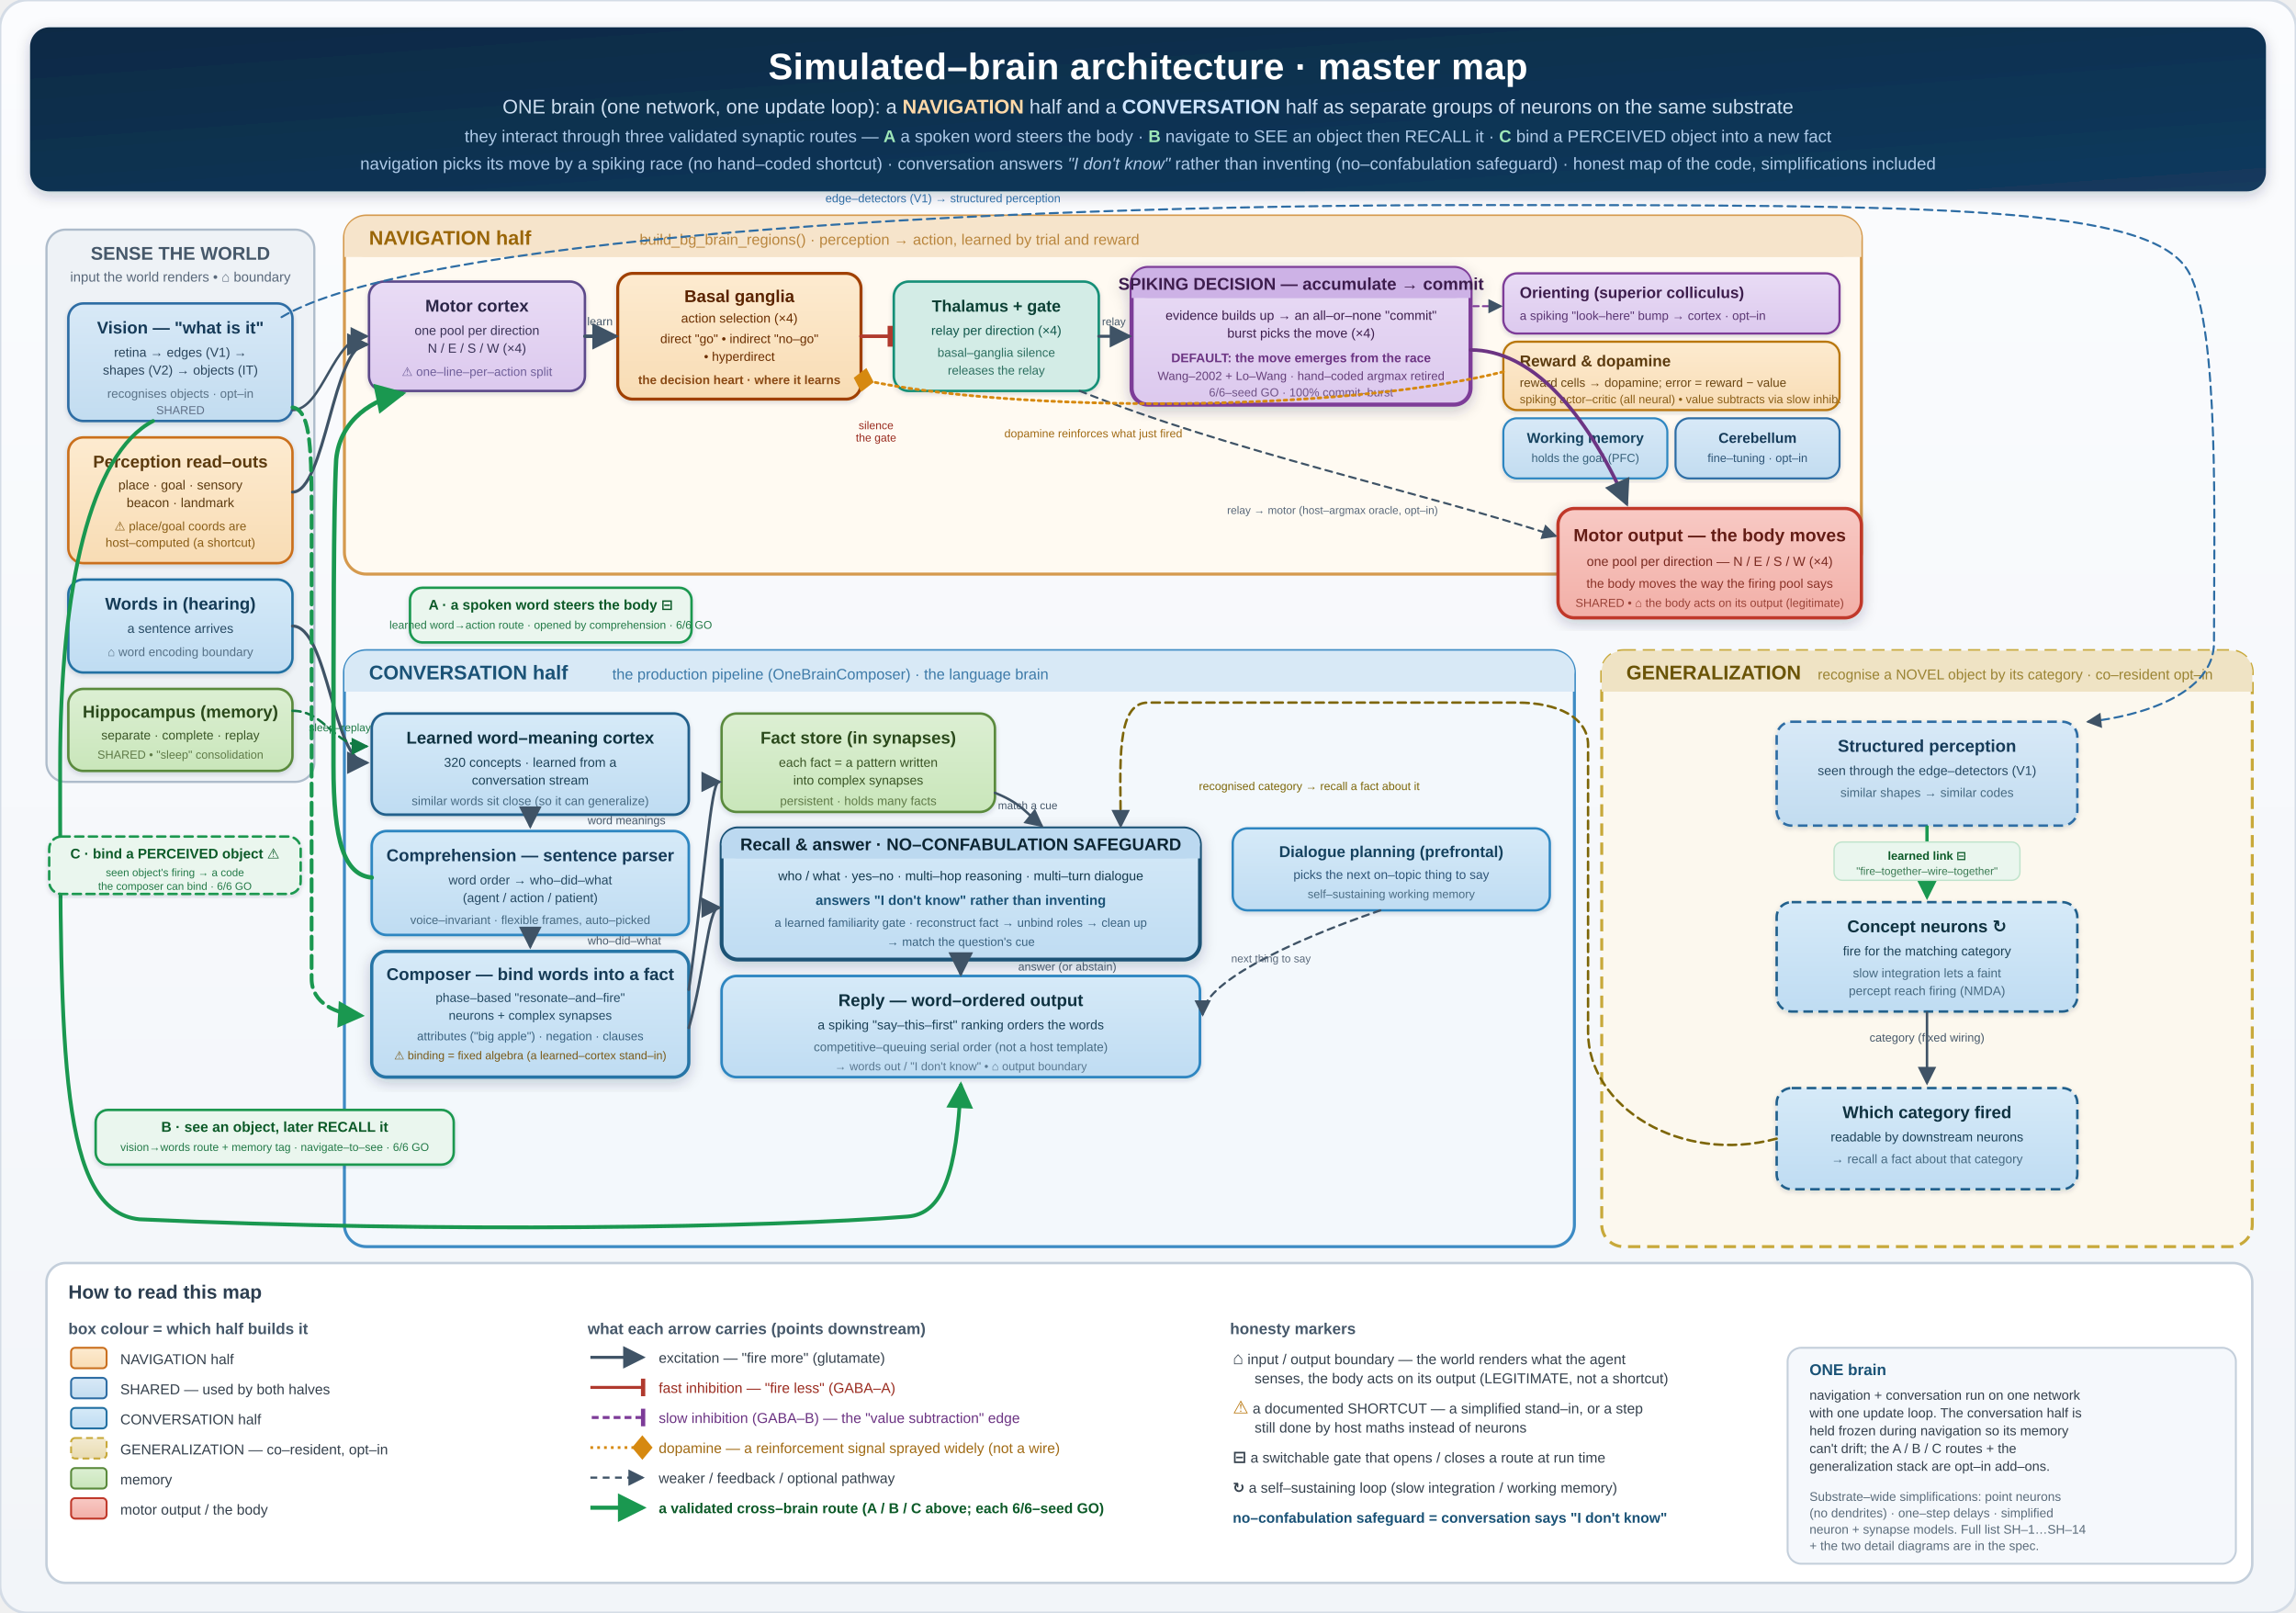
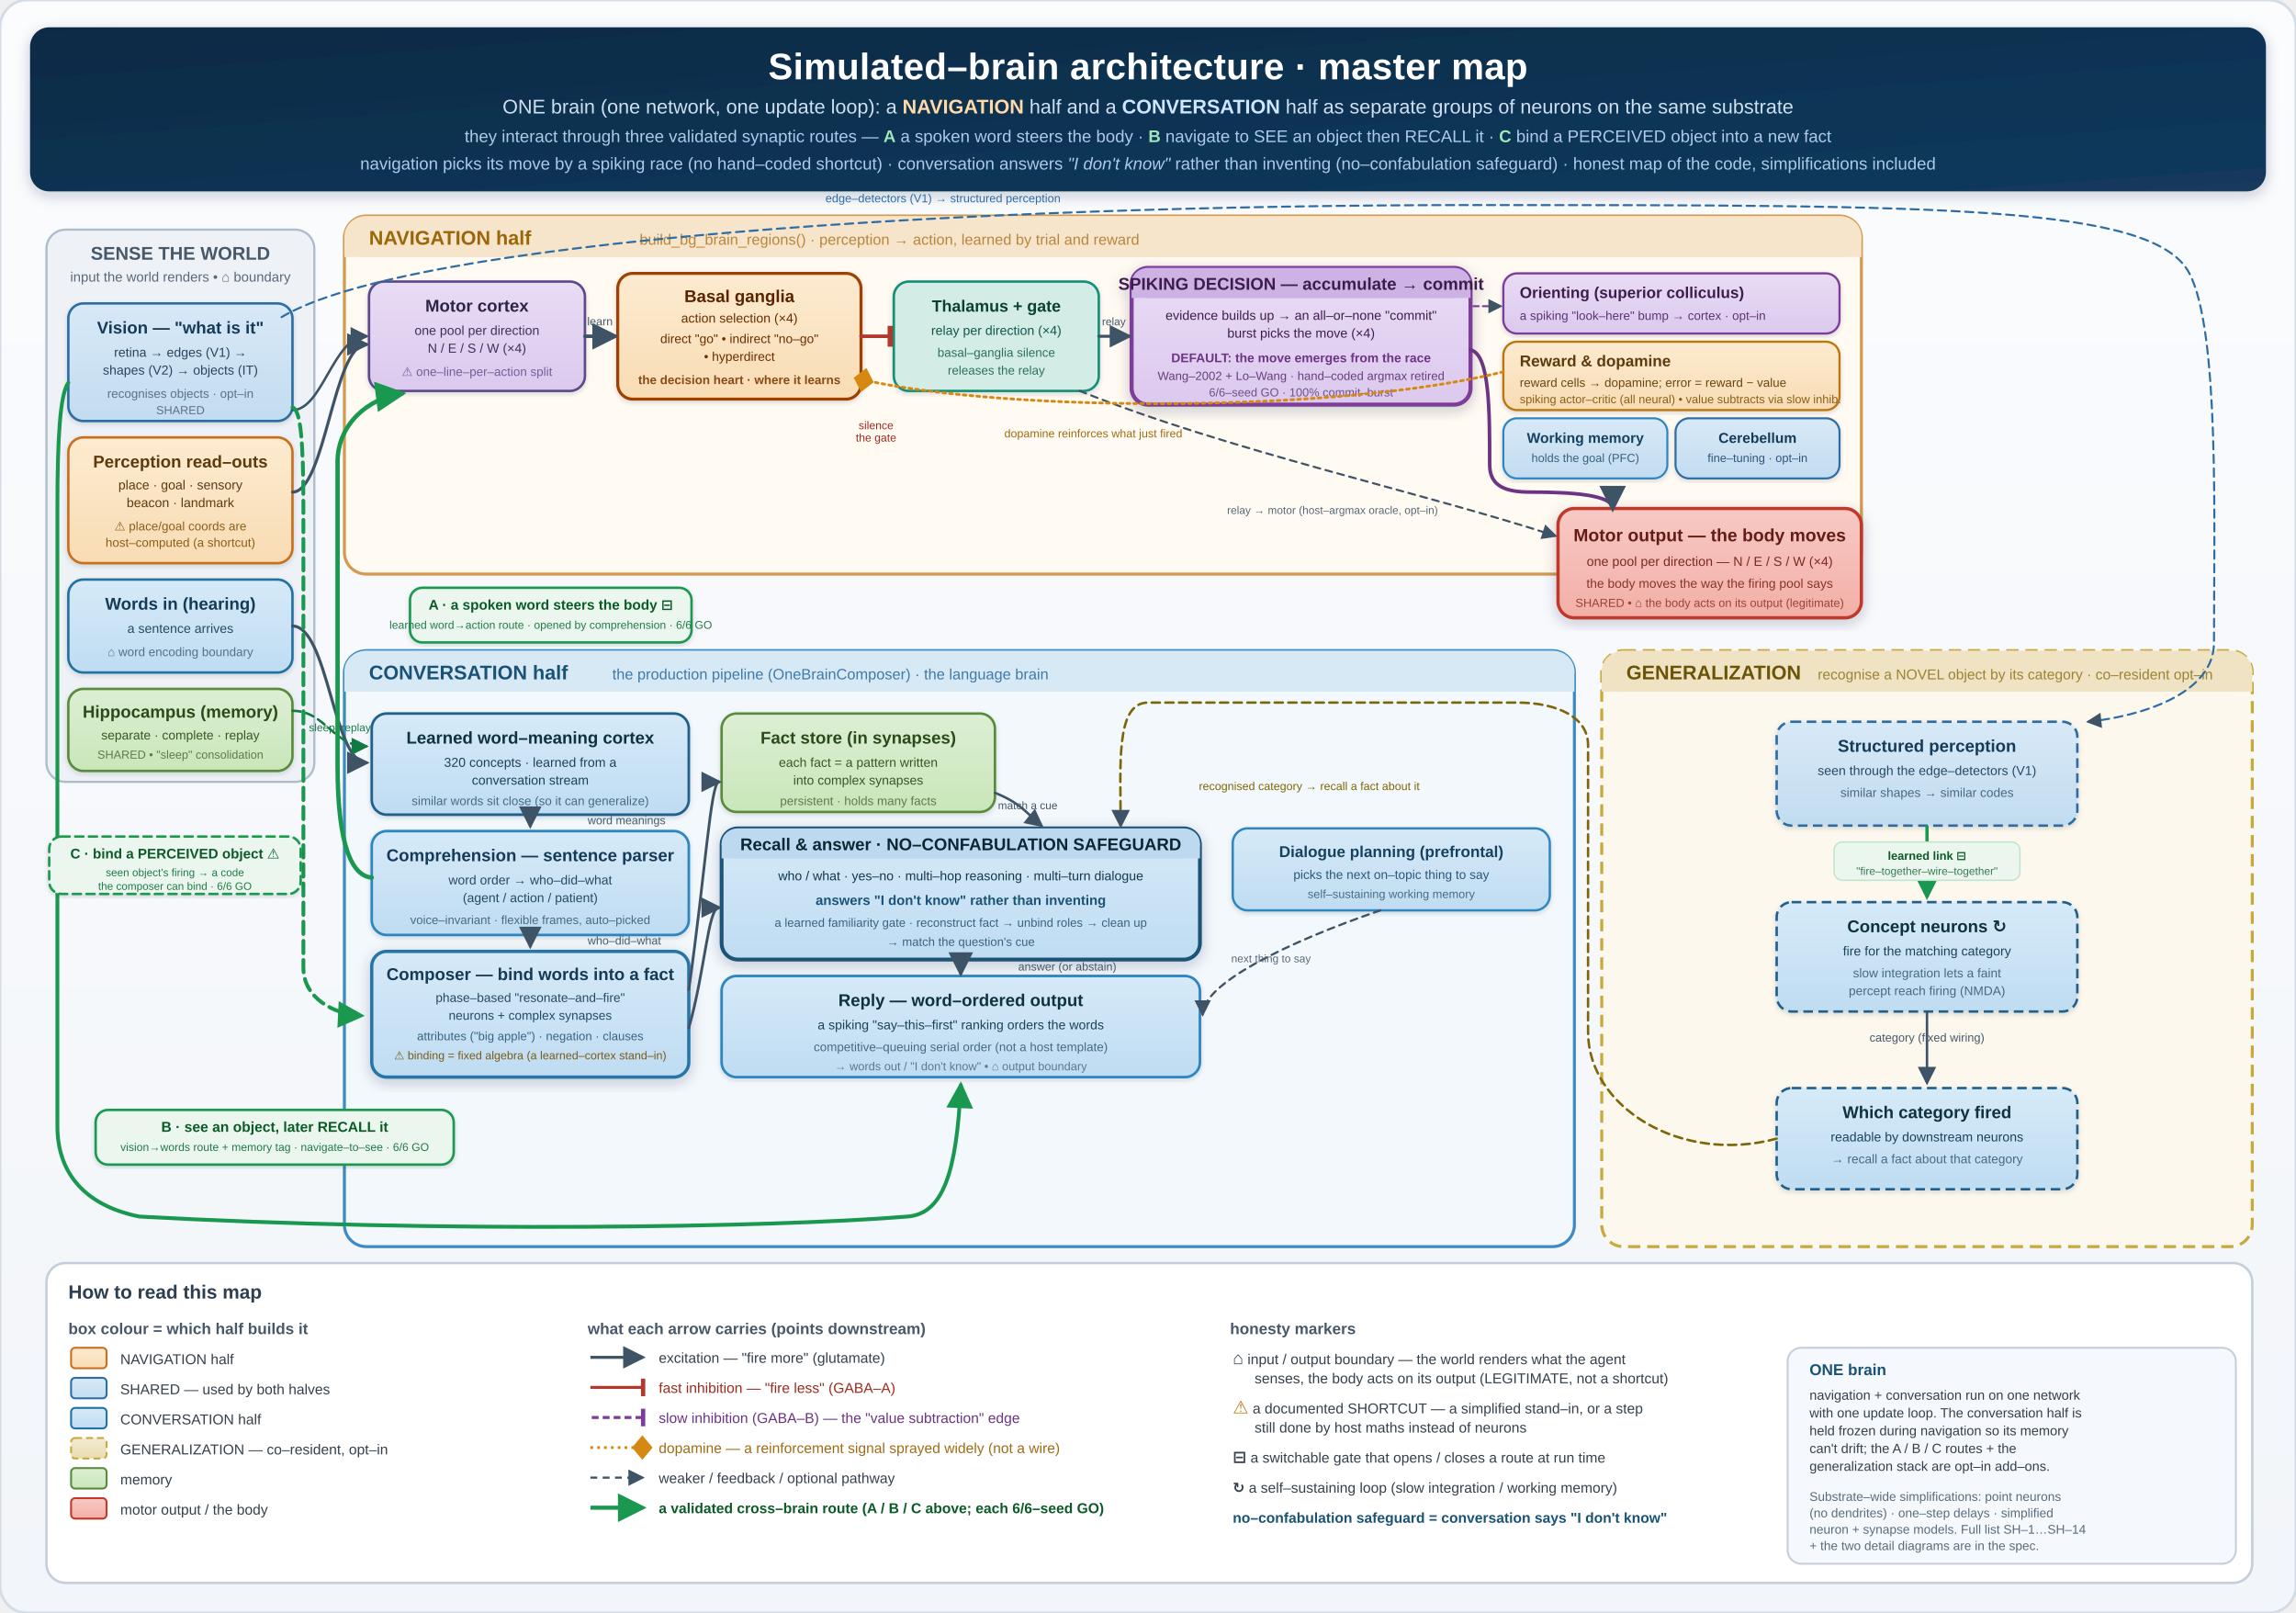
<svg xmlns="http://www.w3.org/2000/svg" viewBox="0 0 1680 1180" font-family="'Segoe UI','Helvetica Neue',Arial,sans-serif">
  <defs>
    <linearGradient id="gNav" x1="0" y1="0" x2="0" y2="1">
      <stop offset="0" stop-color="#fdebd0" />
      <stop offset="1" stop-color="#f8dcb4" />
    </linearGradient>
    <linearGradient id="gDec" x1="0" y1="0" x2="0" y2="1">
      <stop offset="0" stop-color="#e9dcf5" />
      <stop offset="1" stop-color="#dcc9ee" />
    </linearGradient>
    <linearGradient id="gMem" x1="0" y1="0" x2="0" y2="1">
      <stop offset="0" stop-color="#dcefd3" />
      <stop offset="1" stop-color="#c9e6ba" />
    </linearGradient>
    <linearGradient id="gPer" x1="0" y1="0" x2="0" y2="1">
      <stop offset="0" stop-color="#d8e9f7" />
      <stop offset="1" stop-color="#c2dcf0" />
    </linearGradient>
    <linearGradient id="gLang" x1="0" y1="0" x2="0" y2="1">
      <stop offset="0" stop-color="#d6eaf8" />
      <stop offset="1" stop-color="#bfdcf2" />
    </linearGradient>
    <linearGradient id="gMot" x1="0" y1="0" x2="0" y2="1">
      <stop offset="0" stop-color="#f8c9c4" />
      <stop offset="1" stop-color="#f2afa7" />
    </linearGradient>
    <linearGradient id="gGen" x1="0" y1="0" x2="0" y2="1">
      <stop offset="0" stop-color="#f3ead0" />
      <stop offset="1" stop-color="#e9dcb2" />
    </linearGradient>
    <linearGradient id="gHero" x1="0" y1="0" x2="1" y2="1">
      <stop offset="0" stop-color="#0b2a45" />
      <stop offset="1" stop-color="#123a5e" />
    </linearGradient>
    <linearGradient id="gPage" x1="0" y1="0" x2="0" y2="1">
      <stop offset="0" stop-color="#fbfcfe" />
      <stop offset="1" stop-color="#f2f5f9" />
    </linearGradient>
    <marker id="arrEx" viewBox="0 0 10 10" refX="8.5" refY="5" markerWidth="7.5" markerHeight="7.5" orient="auto">
      <path d="M0,0 L10,5 L0,10 z" fill="#3f5366" />
    </marker>
    <marker id="arrInh" viewBox="0 0 10 10" refX="1.5" refY="5" markerWidth="6.5" markerHeight="9" orient="auto">
      <rect x="0" y="0.5" width="2.2" height="9" fill="#b03a2e" />
    </marker>
    <marker id="arrSlow" viewBox="0 0 10 10" refX="1.5" refY="5" markerWidth="6.5" markerHeight="9" orient="auto">
      <rect x="0" y="0.5" width="2.2" height="9" fill="#7d3c98" />
    </marker>
    <marker id="arrDA" viewBox="0 0 12 12" refX="6" refY="6" markerWidth="9" markerHeight="9" orient="auto">
      <path d="M6,0 L11,6 L6,12 L1,6 z" fill="#d68910" />
    </marker>
    <marker id="arrX" viewBox="0 0 10 10" refX="8.5" refY="5" markerWidth="7" markerHeight="7" orient="auto">
      <path d="M0,0 L10,5 L0,10 z" fill="#1a9850" />
    </marker>
    <marker id="arrXr" viewBox="0 0 10 10" refX="8.5" refY="5" markerWidth="7" markerHeight="7" orient="auto">
      <path d="M0,0 L10,5 L0,10 z" fill="#117a44" />
    </marker>
    <filter id="soft" x="-8%" y="-8%" width="116%" height="116%">
      <feDropShadow dx="0" dy="1.4" stdDeviation="1.8" flood-color="#1a2a3a" flood-opacity="0.16" />
    </filter>
    <filter id="softLg" x="-12%" y="-12%" width="124%" height="124%">
      <feDropShadow dx="0" dy="3" stdDeviation="5" flood-color="#0b2240" flood-opacity="0.22" />
    </filter>
  </defs>
  <rect x="0" y="0" width="1680" height="1180" rx="20" fill="url(#gPage)" stroke="#d4dce6" stroke-width="2" />
  <g>
    <rect x="22" y="20" width="1636" height="120" rx="14" fill="url(#gHero)" filter="url(#softLg)" />
    <text x="840" y="58" text-anchor="middle" font-size="27" font-weight="700" fill="#ffffff" letter-spacing="0.2">Simulated–brain architecture · master map</text>
    <text x="840" y="83" text-anchor="middle" font-size="14.5" fill="#cfe0f2">ONE brain (one network, one update loop): a <tspan font-weight="700" fill="#ffd9a8">NAVIGATION</tspan> half and a <tspan font-weight="700" fill="#cfe6ff">CONVERSATION</tspan> half as separate groups of neurons on the same substrate</text>
    <text x="840" y="104" text-anchor="middle" font-size="12.5" fill="#aecae8">they interact through three validated synaptic routes — <tspan font-weight="700" fill="#9ee7b8">A</tspan> a spoken word steers the body · <tspan font-weight="700" fill="#9ee7b8">B</tspan> navigate to SEE an object then RECALL it · <tspan font-weight="700" fill="#9ee7b8">C</tspan> bind a PERCEIVED object into a new fact</text>
    <text x="840" y="124" text-anchor="middle" font-size="12.5" fill="#aecae8">navigation picks its move by a spiking race (no hand–coded shortcut) · conversation answers <tspan font-style="italic">"I don't know"</tspan> rather than inventing (no–confabulation safeguard) · honest map of the code, simplifications included</text>
  </g>
  <g>
    <rect x="34" y="168" width="196" height="404" rx="14" fill="#eef2f6" stroke="#aebccb" stroke-width="1.6" />
    <text x="132" y="190" text-anchor="middle" font-size="13.5" font-weight="700" fill="#46586a">SENSE THE WORLD</text>
    <text x="132" y="206" text-anchor="middle" font-size="10" fill="#59687a">input the world renders • ⌂ boundary</text>
    <g filter="url(#soft)">
      <rect x="50" y="222" width="164" height="86" rx="11" fill="url(#gPer)" stroke="#2e6da4" stroke-width="1.8" />
      <text x="132" y="244" text-anchor="middle" font-size="12.5" font-weight="700" fill="#163a59">Vision — "what is it"</text>
      <text x="132" y="261" text-anchor="middle" font-size="9.5" fill="#2a455c">retina → edges (V1) →</text>
      <text x="132" y="274" text-anchor="middle" font-size="9.5" fill="#2a455c">shapes (V2) → objects (IT)</text>
      <text x="132" y="291" text-anchor="middle" font-size="9" fill="#5a7287">recognises objects · opt–in</text>
      <text x="132" y="303" text-anchor="middle" font-size="8.5" fill="#5f6f86">SHARED</text>
    </g>
    <g filter="url(#soft)">
      <rect x="50" y="320" width="164" height="92" rx="11" fill="url(#gNav)" stroke="#ca6f1e" stroke-width="1.8" />
      <text x="132" y="342" text-anchor="middle" font-size="12.5" font-weight="700" fill="#5b3a10">Perception read–outs</text>
      <text x="132" y="358" text-anchor="middle" font-size="9.5" fill="#5b3a10">place · goal · sensory</text>
      <text x="132" y="371" text-anchor="middle" font-size="9.5" fill="#5b3a10">beacon · landmark</text>
      <text x="132" y="388" text-anchor="middle" font-size="9" fill="#8a5e18">⚠ place/goal coords are</text>
      <text x="132" y="400" text-anchor="middle" font-size="9" fill="#8a5e18">host–computed (a shortcut)</text>
    </g>
    <g filter="url(#soft)">
      <rect x="50" y="424" width="164" height="68" rx="11" fill="url(#gLang)" stroke="#2471a3" stroke-width="1.8" />
      <text x="132" y="446" text-anchor="middle" font-size="12.5" font-weight="700" fill="#123a55">Words in (hearing)</text>
      <text x="132" y="463" text-anchor="middle" font-size="9.5" fill="#274a63">a sentence arrives</text>
      <text x="132" y="480" text-anchor="middle" font-size="9" fill="#557086">⌂ word encoding boundary</text>
    </g>
    <g filter="url(#soft)">
      <rect x="50" y="504" width="164" height="60" rx="11" fill="url(#gMem)" stroke="#5a8a3c" stroke-width="1.8" />
      <text x="132" y="525" text-anchor="middle" font-size="12.5" font-weight="700" fill="#2c4a1c">Hippocampus (memory)</text>
      <text x="132" y="541" text-anchor="middle" font-size="9.3" fill="#3a5526">separate · complete · replay</text>
      <text x="132" y="555" text-anchor="middle" font-size="8.5" fill="#5f7a47">SHARED • "sleep" consolidation</text>
    </g>
  </g>
  <g>
    <rect x="252" y="158" width="1110" height="262" rx="16" fill="#fffaf2" stroke="#d59a4e" stroke-width="2.2" />
    <rect x="252" y="158" width="1110" height="30" rx="16" fill="#f6e4cb" />
    <rect x="252" y="172" width="1110" height="16" fill="#f6e4cb" />
    <text x="270" y="179" font-size="14.5" font-weight="700" fill="#9a6608">NAVIGATION half</text>
    <text x="468" y="179" font-size="11" fill="#b9863e">build_bg_brain_regions()  ·  perception → action, learned by trial and reward</text>
    <g filter="url(#soft)">
      <rect x="270" y="206" width="158" height="80" rx="11" fill="url(#gDec)" stroke="#5b4a8a" stroke-width="1.8" />
      <text x="349" y="228" text-anchor="middle" font-size="12.5" font-weight="700" fill="#2c2547">Motor cortex</text>
      <text x="349" y="245" text-anchor="middle" font-size="9.5" fill="#3a3357">one pool per direction</text>
      <text x="349" y="258" text-anchor="middle" font-size="9.5" fill="#3a3357">N / E / S / W  (×4)</text>
      <text x="349" y="275" text-anchor="middle" font-size="9" fill="#6f5f9a">⚠ one–line–per–action split</text>
    </g>
    <g filter="url(#soft)">
      <rect x="452" y="200" width="178" height="92" rx="11" fill="url(#gNav)" stroke="#a04000" stroke-width="2.2" />
      <text x="541" y="221" text-anchor="middle" font-size="12.5" font-weight="700" fill="#5a2400">Basal ganglia</text>
      <text x="541" y="236" text-anchor="middle" font-size="9.5" fill="#6b2e00">action selection (×4)</text>
      <text x="541" y="251" text-anchor="middle" font-size="9.3" fill="#6b2e00">direct "go" • indirect "no–go"</text>
      <text x="541" y="264" text-anchor="middle" font-size="9.3" fill="#6b2e00">• hyperdirect</text>
      <text x="541" y="281" text-anchor="middle" font-size="9" font-weight="700" fill="#8a4a14">the decision heart · where it learns</text>
    </g>
    <g filter="url(#soft)">
      <rect x="654" y="206" width="150" height="80" rx="11" fill="#d3ece6" stroke="#148f77" stroke-width="1.8" />
      <text x="729" y="228" text-anchor="middle" font-size="12" font-weight="700" fill="#0a4034">Thalamus + gate</text>
      <text x="729" y="245" text-anchor="middle" font-size="9.5" fill="#10564a">relay per direction (×4)</text>
      <text x="729" y="261" text-anchor="middle" font-size="9" fill="#2d6f60">basal–ganglia silence</text>
      <text x="729" y="274" text-anchor="middle" font-size="9" fill="#2d6f60">releases the relay</text>
    </g>
    <g filter="url(#softLg)">
      <rect x="828" y="196" width="248" height="100" rx="12" fill="url(#gDec)" stroke="#7d3c98" stroke-width="3" />
      <rect x="828" y="196" width="248" height="22" rx="12" fill="#cdb2e6" />
      <rect x="828" y="207" width="248" height="11" fill="#cdb2e6" />
      <text x="952" y="212" text-anchor="middle" font-size="12.5" font-weight="700" fill="#3e1f4d">SPIKING DECISION — accumulate → commit</text>
      <text x="952" y="234" text-anchor="middle" font-size="9.6" fill="#3e1f4d">evidence builds up → an all–or–none "commit"</text>
      <text x="952" y="247" text-anchor="middle" font-size="9.6" fill="#3e1f4d">burst picks the move  (×4)</text>
      <text x="952" y="265" text-anchor="middle" font-size="9.3" font-weight="700" fill="#6c3483">DEFAULT: the move emerges from the race</text>
      <text x="952" y="278" text-anchor="middle" font-size="8.8" fill="#653f7a">Wang–2002 + Lo–Wang · hand–coded argmax retired</text>
      <text x="952" y="290" text-anchor="middle" font-size="8.6" fill="#6f5286">6/6–seed GO · 100% commit–burst</text>
    </g>
    <g filter="url(#soft)">
      <rect x="1100" y="200" width="246" height="44" rx="10" fill="url(#gDec)" stroke="#7d3c98" stroke-width="1.6" />
      <text x="1112" y="218" font-size="11.5" font-weight="700" fill="#3e1f4d">Orienting (superior colliculus)</text>
      <text x="1112" y="234" font-size="9" fill="#5b3673">a spiking "look–here" bump → cortex · opt–in</text>
    </g>
    <g filter="url(#soft)">
      <rect x="1100" y="250" width="246" height="50" rx="10" fill="url(#gNav)" stroke="#b9770e" stroke-width="1.6" />
      <text x="1112" y="268" font-size="11.5" font-weight="700" fill="#5b3a10">Reward &amp; dopamine</text>
      <text x="1112" y="283" font-size="9" fill="#6b4612">reward cells → dopamine; error = reward − value</text>
      <text x="1112" y="295" font-size="8.6" fill="#8a5e18">spiking actor–critic (all neural) • value subtracts via slow inhib.</text>
    </g>
    <g filter="url(#soft)">
      <rect x="1100" y="306" width="120" height="44" rx="10" fill="url(#gPer)" stroke="#2e86c1" stroke-width="1.5" />
      <text x="1160" y="324" text-anchor="middle" font-size="10.5" font-weight="700" fill="#16435f">Working memory</text>
      <text x="1160" y="338" text-anchor="middle" font-size="8.6" fill="#37607a">holds the goal (PFC)</text>
    </g>
    <g filter="url(#soft)">
      <rect x="1226" y="306" width="120" height="44" rx="10" fill="url(#gPer)" stroke="#2e6da4" stroke-width="1.5" />
      <text x="1286" y="324" text-anchor="middle" font-size="10.5" font-weight="700" fill="#163a59">Cerebellum</text>
      <text x="1286" y="338" text-anchor="middle" font-size="8.6" fill="#2e5577">fine–tuning · opt–in</text>
    </g>
  </g>
  <g filter="url(#softLg)">
    <rect x="1140" y="372" width="222" height="80" rx="12" fill="url(#gMot)" stroke="#c0392b" stroke-width="2.4" />
    <text x="1251" y="396" text-anchor="middle" font-size="13" font-weight="700" fill="#641e16">Motor output — the body moves</text>
    <text x="1251" y="414" text-anchor="middle" font-size="9.6" fill="#7a2a20">one pool per direction — N / E / S / W (×4)</text>
    <text x="1251" y="430" text-anchor="middle" font-size="9.3" fill="#8a3328">the body moves the way the firing pool says</text>
    <text x="1251" y="444" text-anchor="middle" font-size="8.6" fill="#9a4338">SHARED • ⌂ the body acts on its output (legitimate)</text>
  </g>
  <g>
    <rect x="252" y="476" width="900" height="436" rx="16" fill="#f3f8fc" stroke="#3d8bc4" stroke-width="2.2" />
    <rect x="252" y="476" width="900" height="30" rx="16" fill="#d8e9f6" />
    <rect x="252" y="490" width="900" height="16" fill="#d8e9f6" />
    <text x="270" y="497" font-size="14.5" font-weight="700" fill="#1a5276">CONVERSATION half</text>
    <text x="448" y="497" font-size="11" fill="#3d7aa8">the production pipeline (OneBrainComposer) · the language brain</text>
    <g filter="url(#soft)">
      <rect x="272" y="522" width="232" height="74" rx="11" fill="url(#gLang)" stroke="#21618c" stroke-width="1.9" />
      <text x="388" y="544" text-anchor="middle" font-size="12.5" font-weight="700" fill="#10303f">Learned word–meaning cortex</text>
      <text x="388" y="561" text-anchor="middle" font-size="9.5" fill="#1d4258">320 concepts · learned from a</text>
      <text x="388" y="574" text-anchor="middle" font-size="9.5" fill="#1d4258">conversation stream</text>
      <text x="388" y="589" text-anchor="middle" font-size="9" fill="#476a82">similar words sit close (so it can generalize)</text>
    </g>
    <g filter="url(#soft)">
      <rect x="272" y="608" width="232" height="76" rx="11" fill="url(#gLang)" stroke="#2e86c1" stroke-width="1.9" />
      <text x="388" y="630" text-anchor="middle" font-size="12.5" font-weight="700" fill="#163a59">Comprehension — sentence parser</text>
      <text x="388" y="647" text-anchor="middle" font-size="9.4" fill="#274a63">word order → who–did–what</text>
      <text x="388" y="660" text-anchor="middle" font-size="9.4" fill="#274a63">(agent / action / patient)</text>
      <text x="388" y="676" text-anchor="middle" font-size="8.8" fill="#476a82">voice–invariant · flexible frames, auto–picked</text>
    </g>
    <g filter="url(#softLg)">
      <rect x="272" y="696" width="232" height="92" rx="11" fill="url(#gLang)" stroke="#2874a6" stroke-width="2.4" />
      <text x="388" y="717" text-anchor="middle" font-size="12.5" font-weight="700" fill="#143a54">Composer — bind words into a fact</text>
      <text x="388" y="733" text-anchor="middle" font-size="9.2" fill="#244a63">phase–based "resonate–and–fire"</text>
      <text x="388" y="746" text-anchor="middle" font-size="9.2" fill="#244a63">neurons + complex synapses</text>
      <text x="388" y="761" text-anchor="middle" font-size="8.8" fill="#3a6280">attributes ("big apple") · negation · clauses</text>
      <text x="388" y="775" text-anchor="middle" font-size="8.4" fill="#7a5a18">⚠ binding = fixed algebra (a learned–cortex stand–in)</text>
    </g>
    <g filter="url(#soft)">
      <rect x="528" y="522" width="200" height="72" rx="11" fill="url(#gMem)" stroke="#5a8a3c" stroke-width="1.8" />
      <text x="628" y="544" text-anchor="middle" font-size="12.5" font-weight="700" fill="#2c4a1c">Fact store (in synapses)</text>
      <text x="628" y="561" text-anchor="middle" font-size="9.4" fill="#3a5526">each fact = a pattern written</text>
      <text x="628" y="574" text-anchor="middle" font-size="9.4" fill="#3a5526">into complex synapses</text>
      <text x="628" y="589" text-anchor="middle" font-size="9" fill="#5f7a47">persistent · holds many facts</text>
    </g>
    <g filter="url(#softLg)">
      <rect x="528" y="606" width="350" height="96" rx="12" fill="url(#gLang)" stroke="#1a5276" stroke-width="2.8" />
      <rect x="528" y="606" width="350" height="22" rx="12" fill="#bcd9f0" />
      <rect x="528" y="617" width="350" height="11" fill="#bcd9f0" />
      <text x="703" y="622" text-anchor="middle" font-size="12.5" font-weight="700" fill="#0c2533">Recall &amp; answer · NO–CONFABULATION SAFEGUARD</text>
      <text x="703" y="644" text-anchor="middle" font-size="9.5" fill="#13384c">who / what · yes–no · multi–hop reasoning · multi–turn dialogue</text>
      <text x="703" y="662" text-anchor="middle" font-size="10" font-weight="700" fill="#1a5276">answers "I don't know" rather than inventing</text>
      <text x="703" y="678" text-anchor="middle" font-size="8.8" fill="#3a6280">a learned familiarity gate · reconstruct fact → unbind roles → clean up</text>
      <text x="703" y="692" text-anchor="middle" font-size="8.8" fill="#3a6280">→ match the question's cue</text>
    </g>
    <g filter="url(#soft)">
      <rect x="902" y="606" width="232" height="60" rx="11" fill="url(#gLang)" stroke="#2e86c1" stroke-width="1.7" />
      <text x="1018" y="627" text-anchor="middle" font-size="11.5" font-weight="700" fill="#16435f">Dialogue planning (prefrontal)</text>
      <text x="1018" y="643" text-anchor="middle" font-size="9.2" fill="#2e5577">picks the next on–topic thing to say</text>
      <text x="1018" y="657" text-anchor="middle" font-size="8.6" fill="#4a6c84">self–sustaining working memory</text>
    </g>
    <g filter="url(#soft)">
      <rect x="528" y="714" width="350" height="74" rx="11" fill="url(#gLang)" stroke="#2e86c1" stroke-width="1.9" />
      <text x="703" y="736" text-anchor="middle" font-size="12.5" font-weight="700" fill="#10303f">Reply — word–ordered output</text>
      <text x="703" y="753" text-anchor="middle" font-size="9.5" fill="#1d4258">a spiking "say–this–first" ranking orders the words</text>
      <text x="703" y="769" text-anchor="middle" font-size="9" fill="#476a82">competitive–queuing serial order (not a host template)</text>
      <text x="703" y="783" text-anchor="middle" font-size="8.6" fill="#5a7890">→ words out / "I don't know" • ⌂ output boundary</text>
    </g>
  </g>
  <g>
    <rect x="1172" y="476" width="476" height="436" rx="16" fill="#fcf8ee" stroke="#c8a93a" stroke-width="2.2" stroke-dasharray="9 5" />
    <rect x="1172" y="476" width="476" height="30" rx="16" fill="#efe3c4" />
    <rect x="1172" y="490" width="476" height="16" fill="#efe3c4" />
    <text x="1190" y="497" font-size="14.5" font-weight="700" fill="#6a5407">GENERALIZATION</text>
    <text x="1330" y="497" font-size="10.5" fill="#9a8332">recognise a NOVEL object by its category · co–resident opt–in</text>
    <g filter="url(#soft)">
      <rect x="1300" y="528" width="220" height="76" rx="11" fill="url(#gPer)" stroke="#2e6da4" stroke-width="1.8" stroke-dasharray="7 4" />
      <text x="1410" y="550" text-anchor="middle" font-size="12.5" font-weight="700" fill="#163a59">Structured perception</text>
      <text x="1410" y="567" text-anchor="middle" font-size="9.5" fill="#274a63">seen through the edge–detectors (V1)</text>
      <text x="1410" y="583" text-anchor="middle" font-size="9.2" fill="#476a82">similar shapes → similar codes</text>
    </g>
    <g filter="url(#soft)">
      <rect x="1300" y="660" width="220" height="80" rx="11" fill="url(#gLang)" stroke="#21618c" stroke-width="1.8" stroke-dasharray="7 4" />
      <text x="1410" y="682" text-anchor="middle" font-size="12.5" font-weight="700" fill="#10303f">Concept neurons  ↻</text>
      <text x="1410" y="699" text-anchor="middle" font-size="9.5" fill="#1d4258">fire for the matching category</text>
      <text x="1410" y="715" text-anchor="middle" font-size="9.2" fill="#476a82">slow integration lets a faint</text>
      <text x="1410" y="728" text-anchor="middle" font-size="9.2" fill="#476a82">percept reach firing (NMDA)</text>
    </g>
    <g filter="url(#soft)">
      <rect x="1300" y="796" width="220" height="74" rx="11" fill="url(#gLang)" stroke="#21618c" stroke-width="1.8" stroke-dasharray="7 4" />
      <text x="1410" y="818" text-anchor="middle" font-size="12.5" font-weight="700" fill="#10303f">Which category fired</text>
      <text x="1410" y="835" text-anchor="middle" font-size="9.5" fill="#1d4258">readable by downstream neurons</text>
      <text x="1410" y="851" text-anchor="middle" font-size="9.2" fill="#476a82">→ recall a fact about that category</text>
    </g>
    <path d="M1410,604 L1410,656" fill="none" stroke="#1a9850" stroke-width="2.4" marker-end="url(#arrX)" />
    <rect x="1342" y="616" width="136" height="28" rx="6" fill="#eaf6ee" stroke="#bfe3cb" stroke-width="1" />
    <text x="1410" y="629" text-anchor="middle" font-size="8.6" font-weight="700" fill="#0c5a28">learned link ⊟</text>
    <text x="1410" y="640" text-anchor="middle" font-size="8" fill="#3a7a52">"fire–together–wire–together"</text>
    <path d="M1410,740 L1410,792" fill="none" stroke="#3f5366" stroke-width="1.8" marker-end="url(#arrEx)" />
    <text x="1410" y="762" text-anchor="middle" font-size="8.6" fill="#46586a">category (fixed wiring)</text>
  </g>
  <g fill="none" stroke-linecap="round">
    <path d="M214,300 C236,300 244,246 268,246" stroke="#3f5366" stroke-width="1.8" marker-end="url(#arrEx)" />
    <path d="M214,360 C238,360 244,252 268,252" stroke="#3f5366" stroke-width="2.2" marker-end="url(#arrEx)" />
    <path d="M214,458 C240,458 244,558 268,558" stroke="#3f5366" stroke-width="2.2" marker-end="url(#arrEx)" />
    <path d="M428,246 L450,246" stroke="#3f5366" stroke-width="2.6" marker-end="url(#arrEx)" />
    <text x="439" y="238" text-anchor="middle" font-size="8.4" fill="#46586a">learn</text>
    <path d="M630,246 L652,246" stroke="#b03a2e" stroke-width="2.6" marker-end="url(#arrInh)" />
    <text x="641" y="314" text-anchor="middle" font-size="8.2" fill="#9a2c20">silence</text>
    <text x="641" y="323" text-anchor="middle" font-size="8.2" fill="#9a2c20">the gate</text>
    <path d="M804,246 L826,246" stroke="#3f5366" stroke-width="2.2" marker-end="url(#arrEx)" />
    <text x="815" y="238" text-anchor="middle" font-size="8" fill="#46586a">relay</text>
-     <path d="M1076,256 C1120,256 1160,300 1190,368" stroke="#6c3483" stroke-width="2.6" marker-end="url(#arrEx)" />
+     <path d="M1076,256 C1090,259 1090,300 1090,340 C1090,356 1102,360 1120,360 C1150,360 1180,362 1180,372" stroke="#6c3483" stroke-width="2.6" marker-end="url(#arrEx)" />
    <path d="M790,286 C900,330 1040,360 1138,392" stroke="#3f5366" stroke-width="1.5" stroke-dasharray="5 4" marker-end="url(#arrEx)" />
    <text x="975" y="376" text-anchor="middle" font-size="8" fill="#59687a">relay → motor (host–argmax oracle, opt–in)</text>
    <path d="M1078,224 L1098,224" stroke="#7d3c98" stroke-width="1.4" stroke-dasharray="4 3" marker-end="url(#arrEx)" />
    <path d="M1100,272 C980,302 740,302 632,278" stroke="#d68910" stroke-width="2" stroke-dasharray="2 3" marker-end="url(#arrDA)" />
    <text x="800" y="320" text-anchor="middle" font-size="8.4" fill="#a06a14">dopamine reinforces what just fired</text>
    <path d="M388,596 L388,604" stroke="#3f5366" stroke-width="2.2" marker-end="url(#arrEx)" />
    <text x="430" y="603" font-size="8.4" fill="#46586a">word meanings</text>
    <path d="M388,684 L388,692" stroke="#3f5366" stroke-width="2.2" marker-end="url(#arrEx)" />
    <text x="430" y="691" font-size="8.4" fill="#46586a">who–did–what</text>
    <path d="M504,724 C516,640 520,572 526,572" stroke="#3f5366" stroke-width="2" marker-end="url(#arrEx)" />
    <path d="M504,752 C516,710 518,664 526,664" stroke="#3f5366" stroke-width="2" marker-end="url(#arrEx)" />
    <path d="M728,580 C748,588 752,596 762,604" stroke="#3f5366" stroke-width="1.8" marker-end="url(#arrEx)" />
    <text x="752" y="592" text-anchor="middle" font-size="8" fill="#46586a">match a cue</text>
    <path d="M703,702 L703,712" stroke="#3f5366" stroke-width="2.4" marker-end="url(#arrEx)" />
    <text x="745" y="710" font-size="8.4" fill="#46586a">answer (or abstain)</text>
    <path d="M1010,666 C940,690 880,720 880,742" stroke="#3f5366" stroke-width="1.6" stroke-dasharray="5 4" marker-end="url(#arrEx)" />
    <text x="930" y="704" text-anchor="middle" font-size="8" fill="#59687a">next thing to say</text>
    <path d="M214,520 C238,520 244,546 268,546" stroke="#117a44" stroke-width="1.8" stroke-dasharray="6 4" marker-end="url(#arrXr)" />
    <text x="226" y="535" font-size="8" fill="#1e7a46">sleep–replay</text>
  </g>
  <g fill="none" stroke-linecap="round">
-     <path d="M272,642 C252,640 244,616 244,560 C244,470 244,372 246,336 C249,306 274,292 294,288" stroke="#1a9850" stroke-width="3.2" marker-end="url(#arrX)" />
-     <path d="M214,298 C226,300 228,322 228,372 C228,520 228,672 228,716 C228,734 246,742 264,743" stroke="#1a9850" stroke-width="2.8" stroke-dasharray="9 5" marker-end="url(#arrX)" />
-     <path d="M112,308 C66,332 44,430 44,560 C44,772 44,886 102,892 C320,902 566,898 664,890 C690,888 700,858 703,794" stroke="#1a9850" stroke-width="2.8" marker-end="url(#arrX)" />
+     <path d="M272,642 C258,641 247,620 247,560 L247,338 C247,310 270,291 294,288" stroke="#1a9850" stroke-width="3.2" marker-end="url(#arrX)" />
+     <path d="M214,298 C220,300 222,322 222,372 L222,708 C222,730 244,742 264,743" stroke="#1a9850" stroke-width="2.8" stroke-dasharray="9 5" marker-end="url(#arrX)" />
+     <path d="M50,280 C44,288 42,320 42,372 L42,824 C42,858 62,882 102,890 C320,902 566,898 664,890 C690,888 700,858 703,794" stroke="#1a9850" stroke-width="2.8" marker-end="url(#arrX)" />
    <g>
      <rect x="300" y="430" width="206" height="40" rx="9" fill="#eaf6ee" stroke="#1a9850" stroke-width="1.8" filter="url(#soft)" />
      <text x="403" y="446" text-anchor="middle" font-size="10.3" font-weight="700" fill="#0c5a28">A · a spoken word steers the body ⊟</text>
      <text x="403" y="460" text-anchor="middle" font-size="8.2" fill="#247a48">learned word→action route · opened by comprehension · 6/6 GO</text>
    </g>
    <g>
      <rect x="36" y="612" width="184" height="42" rx="9" fill="#eaf6ee" stroke="#1a9850" stroke-width="1.8" stroke-dasharray="6 4" filter="url(#soft)" />
      <text x="128" y="628" text-anchor="middle" font-size="10.2" font-weight="700" fill="#0c5a28">C · bind a PERCEIVED object ⚠</text>
      <text x="128" y="641" text-anchor="middle" font-size="7.9" fill="#247a48">seen object's firing → a code</text>
      <text x="128" y="651" text-anchor="middle" font-size="7.9" fill="#247a48">the composer can bind · 6/6 GO</text>
    </g>
    <g>
      <rect x="70" y="812" width="262" height="40" rx="9" fill="#eaf6ee" stroke="#1a9850" stroke-width="1.8" filter="url(#soft)" />
      <text x="201" y="828" text-anchor="middle" font-size="10.5" font-weight="700" fill="#0c5a28">B · see an object, later RECALL it</text>
      <text x="201" y="842" text-anchor="middle" font-size="8.2" fill="#247a48">vision→words route + memory tag · navigate–to–see · 6/6 GO</text>
    </g>
    <path d="M206,232 C300,176 700,150 1080,150 C1420,150 1576,150 1602,200 C1624,242 1620,380 1620,470 C1620,508 1566,524 1528,528" stroke="#2e6da4" stroke-width="1.5" stroke-dasharray="6 4" marker-end="url(#arrEx)" />
    <text x="690" y="148" text-anchor="middle" font-size="8.6" fill="#2e6da4">edge–detectors (V1) → structured perception</text>
    <path d="M1300,833 C1230,852 1162,810 1162,755 L1162,545 C1162,525 1140,514 1110,514 L840,514 C816,514 820,560 820,604" stroke="#7d6608" stroke-width="1.8" stroke-dasharray="6 4" marker-end="url(#arrEx)" />
    <text x="958" y="578" text-anchor="middle" font-size="8.4" fill="#7d6608">recognised category → recall a fact about it</text>
  </g>
  <g>
    <rect x="34" y="924" width="1614" height="234" rx="14" fill="#ffffff" stroke="#c4cfdb" stroke-width="1.8" />
    <text x="50" y="950" font-size="14" font-weight="700" fill="#2c3e50">How to read this map</text>
    <text x="50" y="976" font-size="11.5" font-weight="700" fill="#46586a">box colour = which half builds it</text>
    <g font-size="10.5" fill="#34404c">
      <rect x="52" y="986" width="26" height="15" rx="3" fill="url(#gNav)" stroke="#ca6f1e" stroke-width="1.4" />
      <text x="88" y="998">NAVIGATION half</text>
      <rect x="52" y="1008" width="26" height="15" rx="3" fill="url(#gPer)" stroke="#2e6da4" stroke-width="1.4" />
      <text x="88" y="1020">SHARED — used by both halves</text>
      <rect x="52" y="1030" width="26" height="15" rx="3" fill="url(#gLang)" stroke="#2471a3" stroke-width="1.4" />
      <text x="88" y="1042">CONVERSATION half</text>
      <rect x="52" y="1052" width="26" height="15" rx="3" fill="url(#gGen)" stroke="#c8a93a" stroke-width="1.4" stroke-dasharray="5 3" />
      <text x="88" y="1064">GENERALIZATION — co–resident, opt–in</text>
      <rect x="52" y="1074" width="26" height="15" rx="3" fill="url(#gMem)" stroke="#5a8a3c" stroke-width="1.4" />
      <text x="88" y="1086">memory</text>
      <rect x="52" y="1096" width="26" height="15" rx="3" fill="url(#gMot)" stroke="#c0392b" stroke-width="1.4" />
      <text x="88" y="1108">motor output / the body</text>
    </g>
    <text x="430" y="976" font-size="11.5" font-weight="700" fill="#46586a">what each arrow carries (points downstream)</text>
    <g font-size="10.5" fill="#34404c">
      <line x1="432" y1="993" x2="470" y2="993" stroke="#3f5366" stroke-width="2.2" marker-end="url(#arrEx)" />
      <text x="482" y="997">excitation — "fire more" (glutamate)</text>
      <line x1="470" y1="1015" x2="432" y2="1015" stroke="#b03a2e" stroke-width="2.2" marker-start="url(#arrInh)" />
      <text x="482" y="1019" fill="#9a2c20">fast inhibition — "fire less" (GABA–A)</text>
      <line x1="470" y1="1037" x2="432" y2="1037" stroke="#7d3c98" stroke-width="2.2" stroke-dasharray="5 3" marker-start="url(#arrSlow)" />
      <text x="482" y="1041" fill="#6c3483">slow inhibition (GABA–B) — the "value subtraction" edge</text>
      <line x1="432" y1="1059" x2="470" y2="1059" stroke="#d68910" stroke-width="2" stroke-dasharray="2 3" marker-end="url(#arrDA)" />
      <text x="482" y="1063" fill="#a06a14">dopamine — a reinforcement signal sprayed widely (not a wire)</text>
      <line x1="432" y1="1081" x2="470" y2="1081" stroke="#3f5366" stroke-width="1.6" stroke-dasharray="5 4" marker-end="url(#arrEx)" />
      <text x="482" y="1085">weaker / feedback / optional pathway</text>
      <line x1="432" y1="1103" x2="470" y2="1103" stroke="#1a9850" stroke-width="3" marker-end="url(#arrX)" />
      <text x="482" y="1107" fill="#0c5a28" font-weight="700">a validated cross–brain route (A / B / C above; each 6/6–seed GO)</text>
    </g>
    <text x="900" y="976" font-size="11.5" font-weight="700" fill="#46586a">honesty markers</text>
    <g font-size="10.5" fill="#34404c">
      <text x="902" y="998">
        <tspan font-size="13">⌂</tspan>  input / output boundary — the world renders what the agent</text>
      <text x="918" y="1012">senses, the body acts on its output (LEGITIMATE, not a shortcut)</text>
      <text x="902" y="1034">
        <tspan font-size="13" fill="#b9770e" font-weight="700">⚠</tspan>  a documented SHORTCUT — a simplified stand–in, or a step</text>
      <text x="918" y="1048">still done by host maths instead of neurons</text>
      <text x="902" y="1070">
        <tspan font-size="12" font-weight="700">⊟</tspan>  a switchable gate that opens / closes a route at run time</text>
      <text x="902" y="1092">
        <tspan font-weight="700">↻</tspan>  a self–sustaining loop (slow integration / working memory)</text>
      <text x="902" y="1114" font-weight="700" fill="#1a5276">no–confabulation safeguard = conversation says "I don't know"</text>
    </g>
    <g>
      <rect x="1308" y="986" width="328" height="158" rx="10" fill="#f5f8fc" stroke="#c4cfdb" stroke-width="1.4" />
      <text x="1324" y="1006" font-size="11.5" font-weight="700" fill="#1a5276">ONE brain</text>
      <text x="1324" y="1024" font-size="9.8" fill="#34404c">navigation + conversation run on one network</text>
      <text x="1324" y="1037" font-size="9.8" fill="#34404c">with one update loop. The conversation half is</text>
      <text x="1324" y="1050" font-size="9.8" fill="#34404c">held frozen during navigation so its memory</text>
      <text x="1324" y="1063" font-size="9.8" fill="#34404c">can't drift; the A / B / C routes + the</text>
      <text x="1324" y="1076" font-size="9.8" fill="#34404c">generalization stack are opt–in add–ons.</text>
      <text x="1324" y="1098" font-size="9.2" fill="#5a6b7a">Substrate–wide simplifications: point neurons</text>
      <text x="1324" y="1110" font-size="9.2" fill="#5a6b7a">(no dendrites) · one–step delays · simplified</text>
      <text x="1324" y="1122" font-size="9.2" fill="#5a6b7a">neuron + synapse models. Full list SH–1…SH–14</text>
      <text x="1324" y="1134" font-size="9.2" fill="#5a6b7a">+ the two detail diagrams are in the spec.</text>
    </g>
  </g>
</svg>
